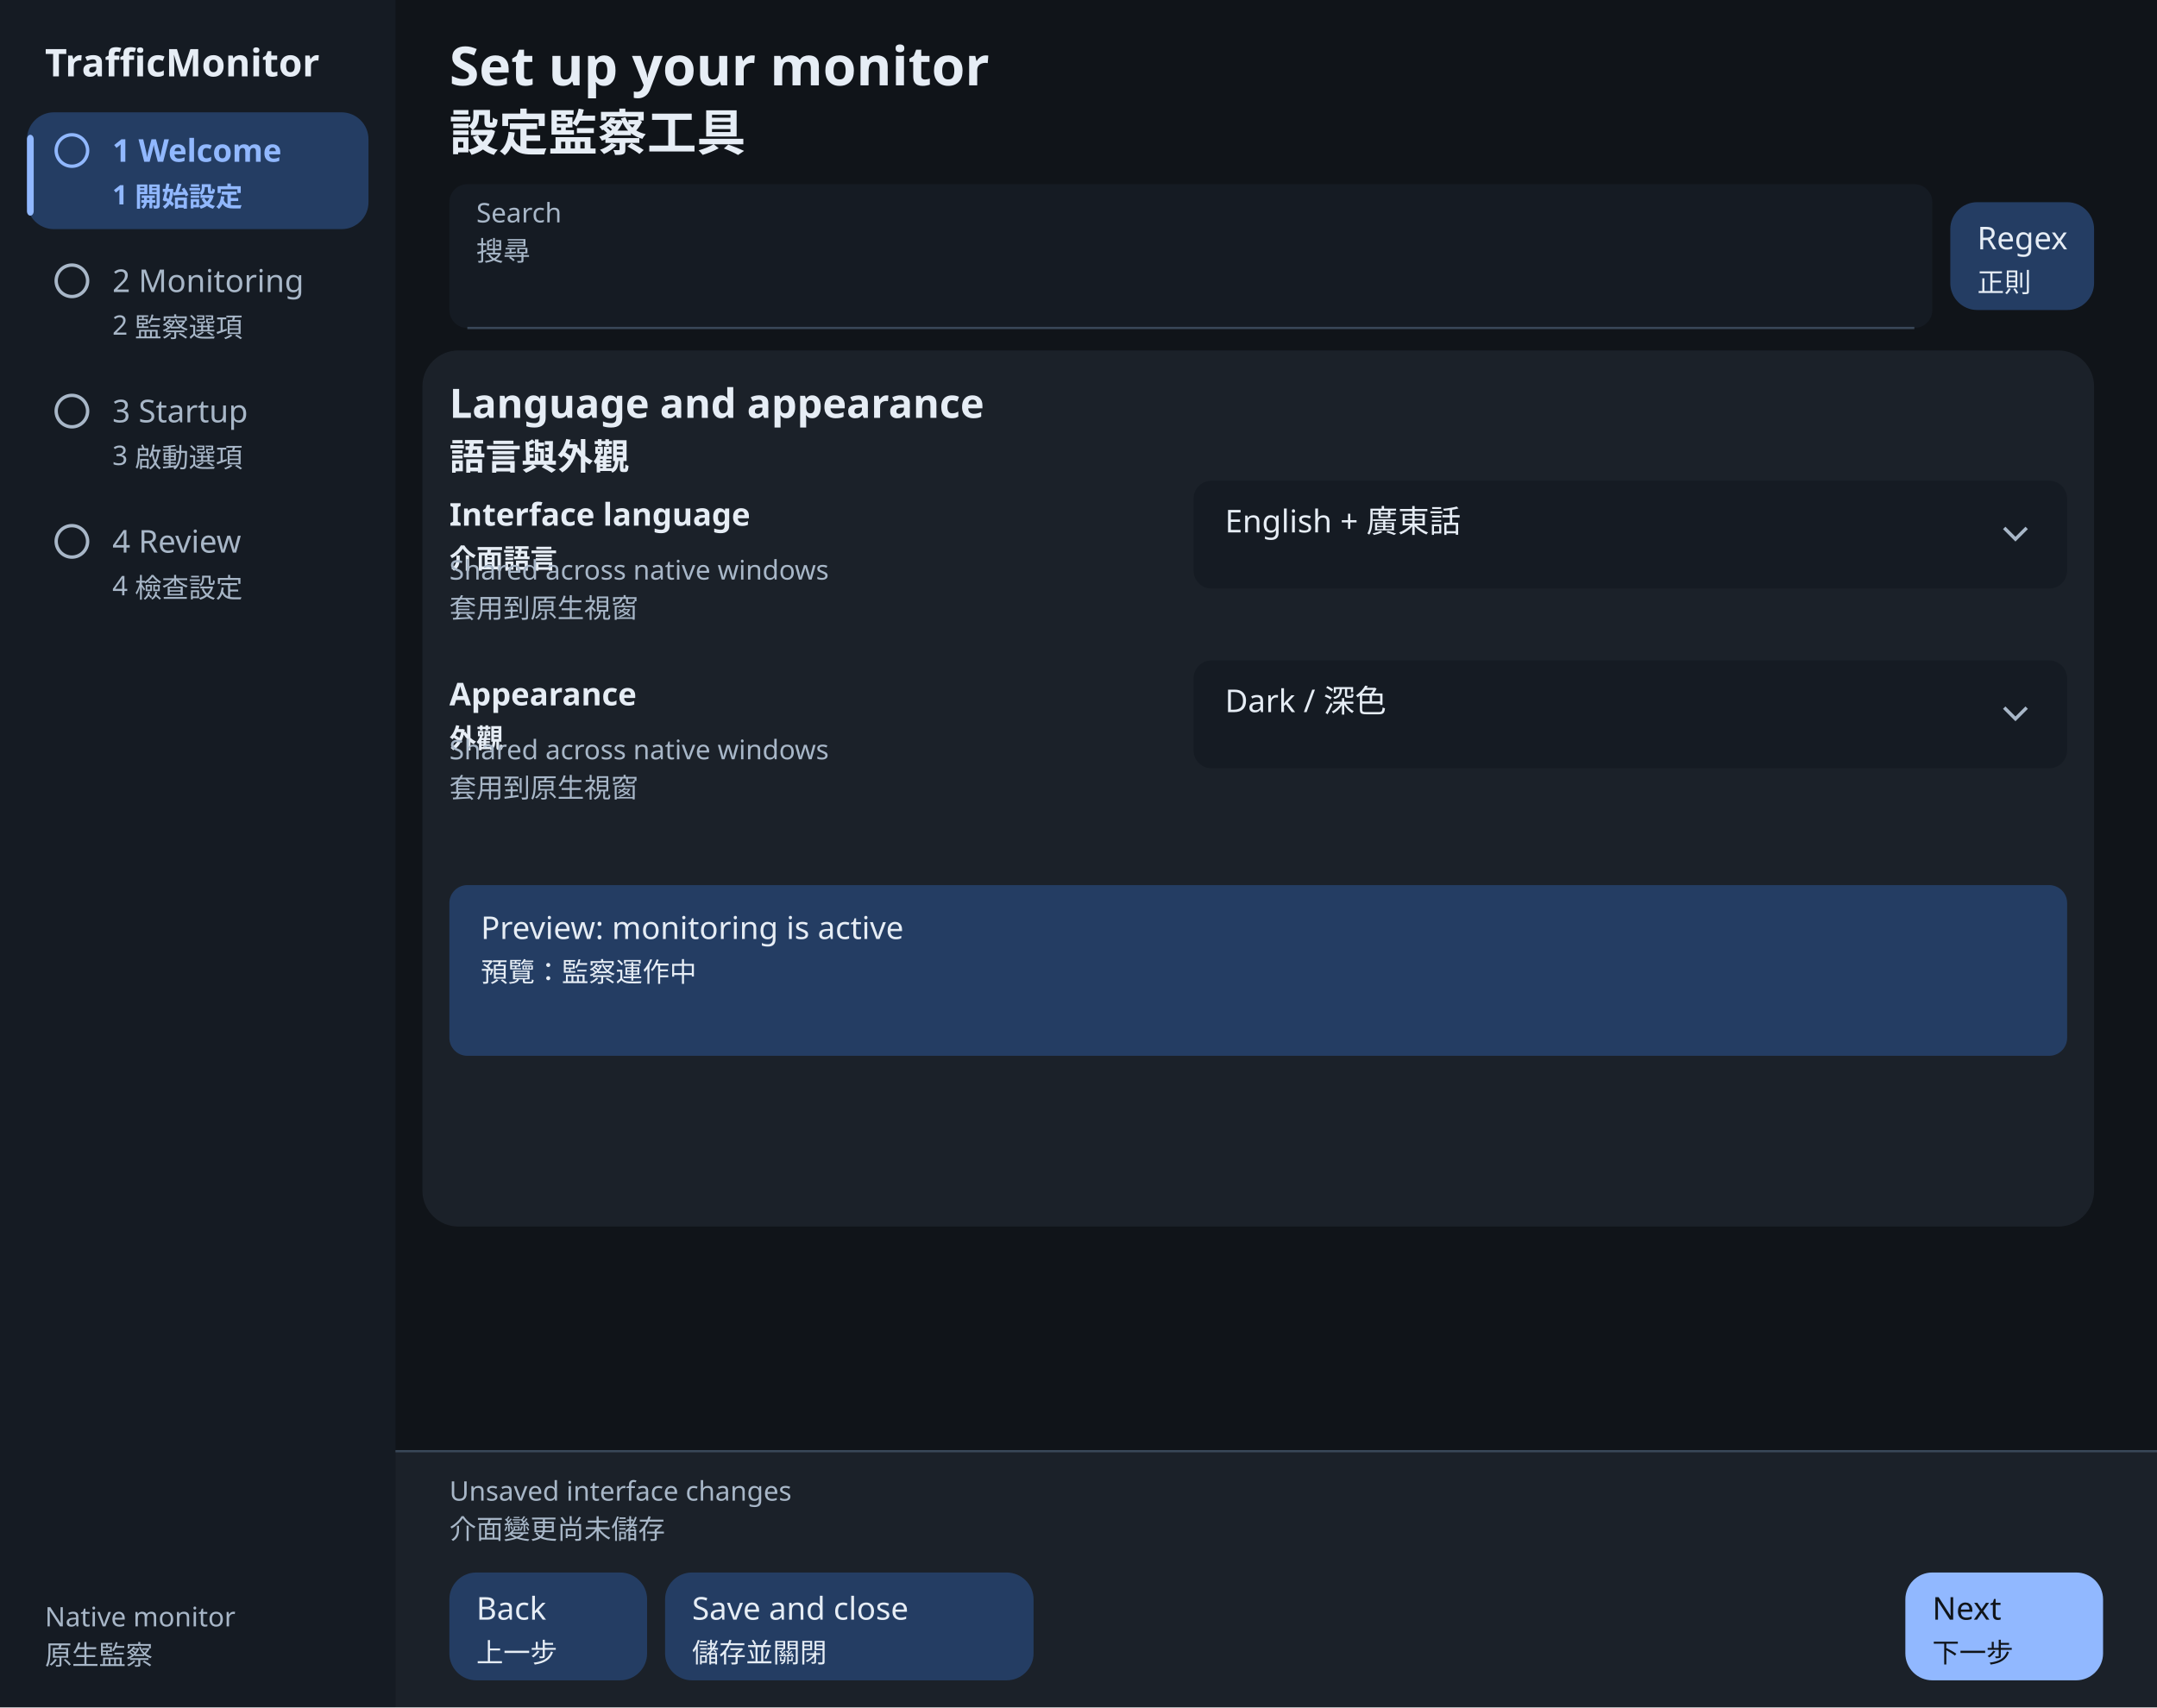
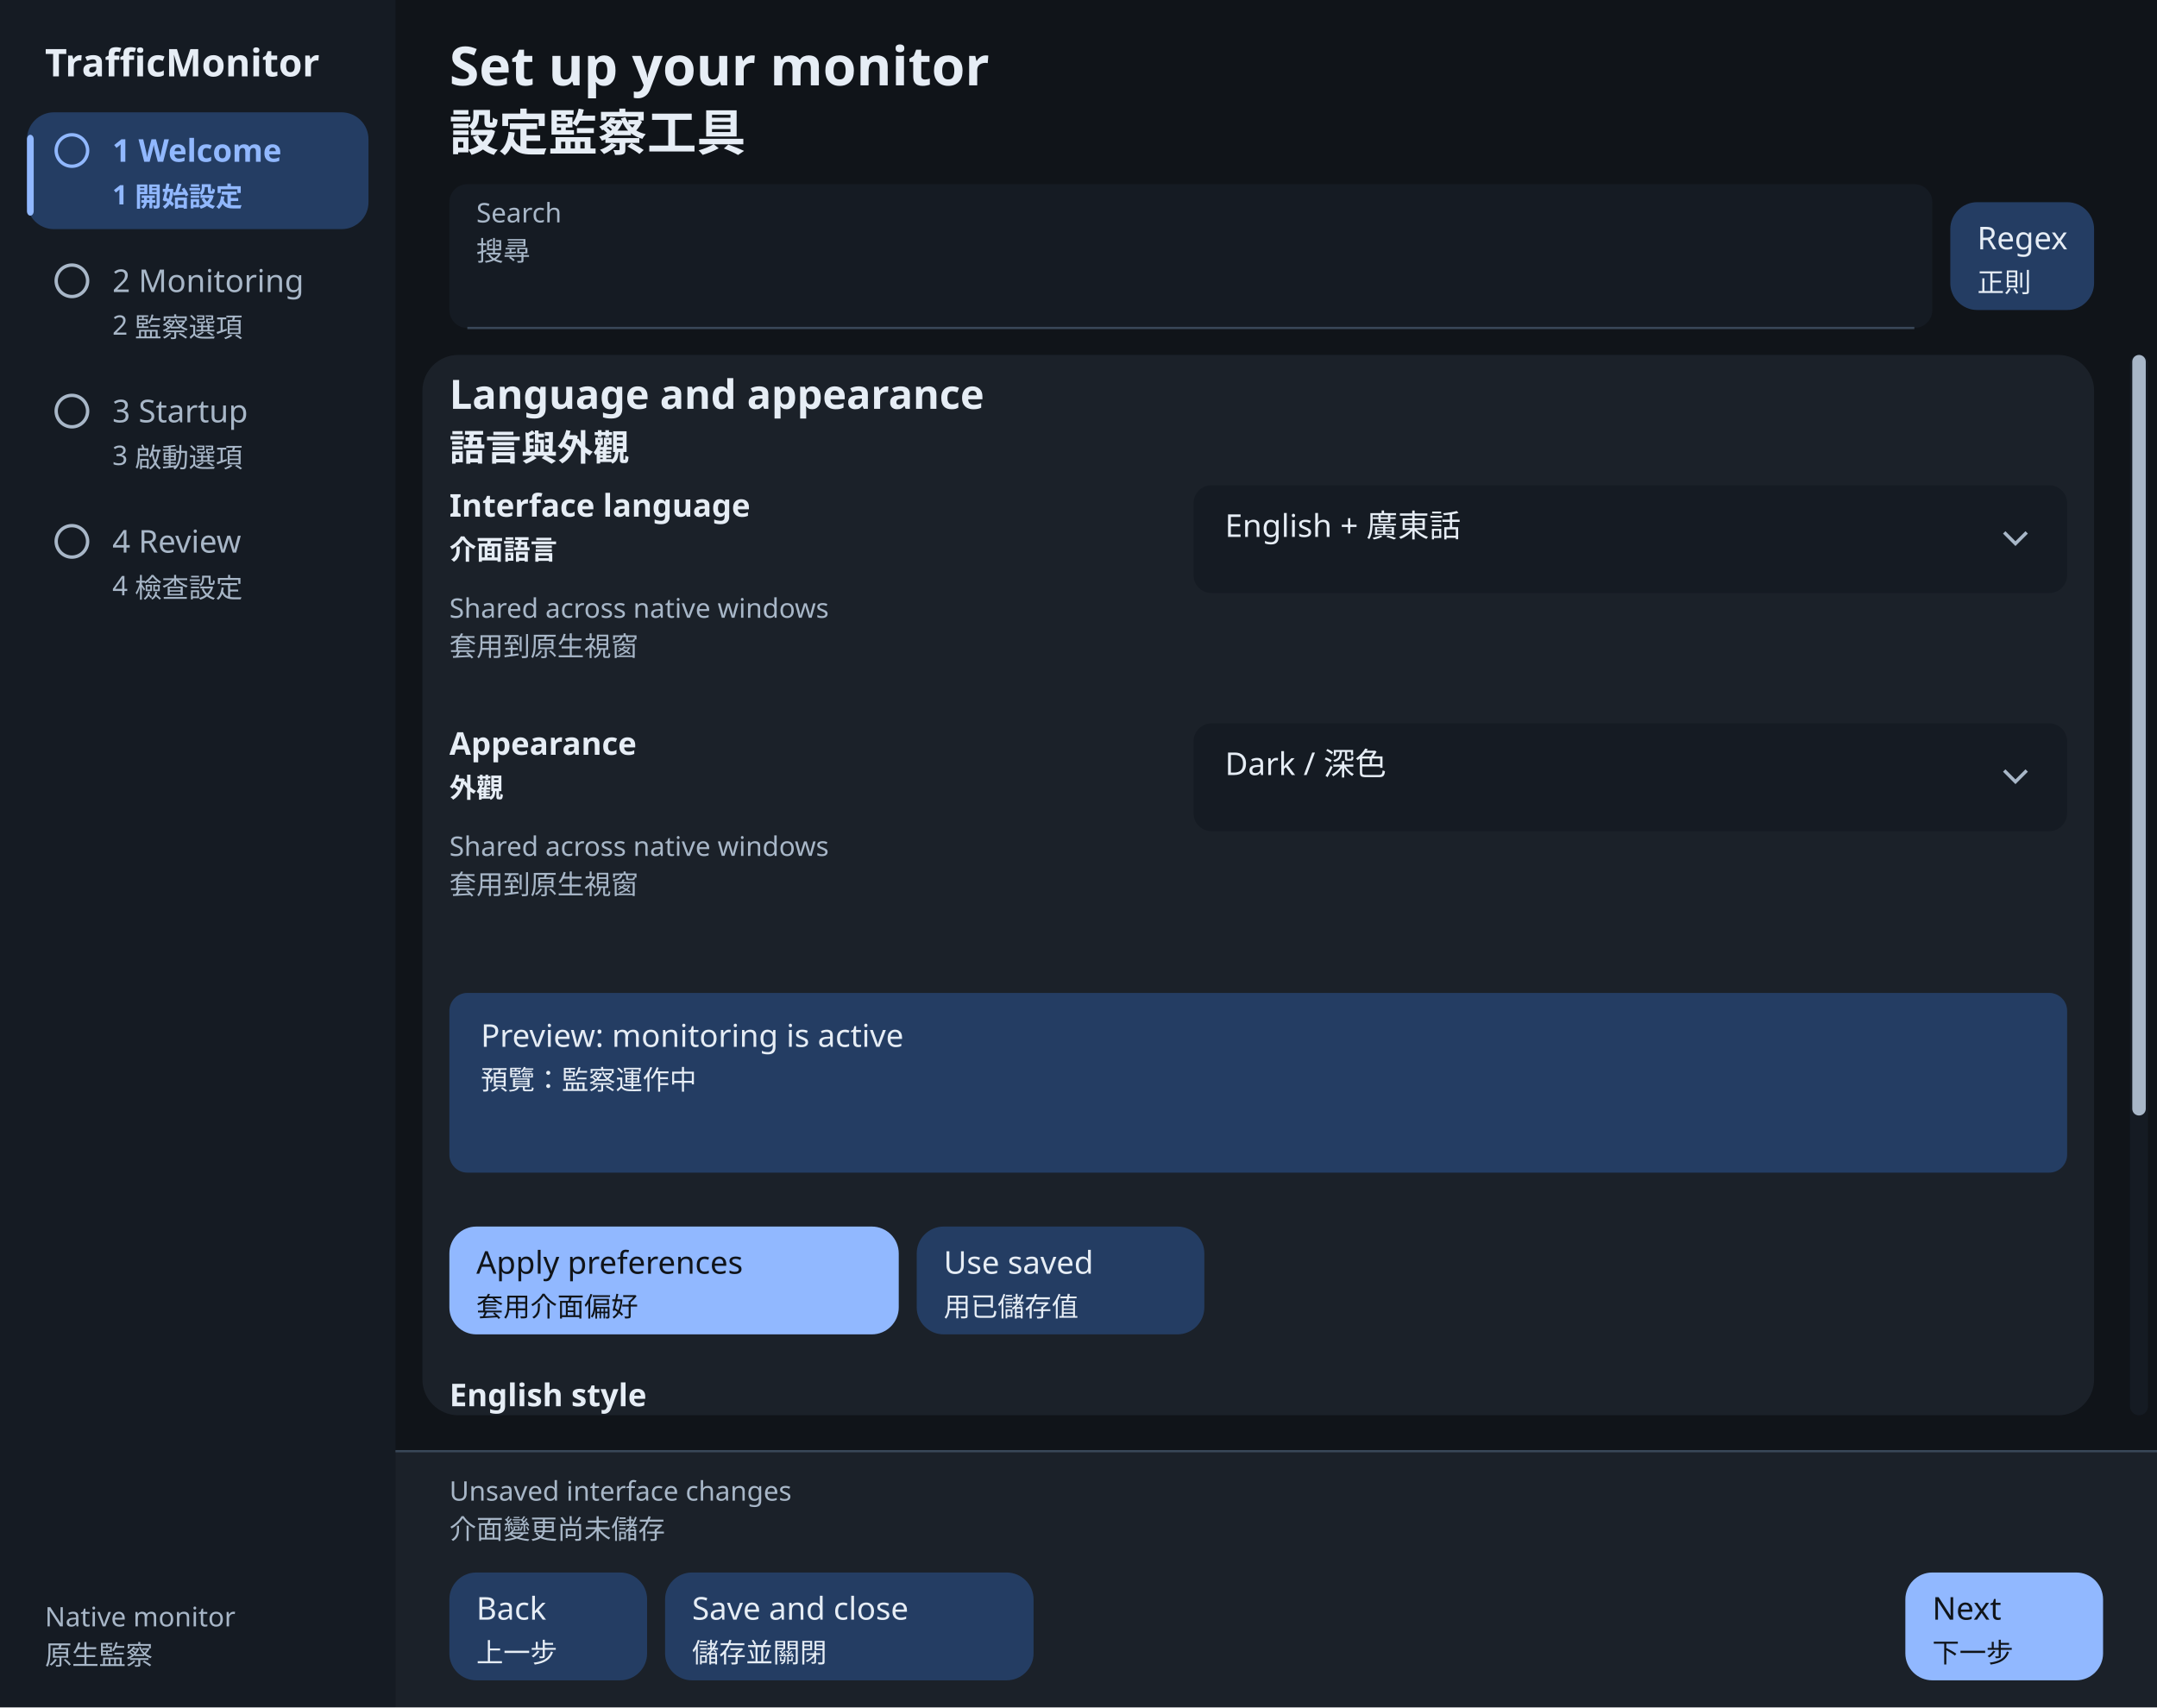
<svg xmlns="http://www.w3.org/2000/svg" width="960" height="760" viewBox="0 0 960 760">
  <rect x="0" y="0" width="960" height="760" rx="0" fill="#101419" />
  <rect x="0" y="0" width="176" height="760" rx="0" fill="#151B23" />
  <text x="20" y="34" fill="#E6EDF5" font-family="Segoe UI,Microsoft JhengHei,sans-serif" font-size="17" font-weight="600">TrafficMonitor</text>
  <rect x="12" y="50" width="152" height="52" rx="12" fill="#243D63" />
  <rect x="12" y="60" width="3" height="36" rx="2" fill="#91B8FF" />
  <g transform="translate(24 59)" fill="none" stroke="#91B8FF" stroke-width="1.5" stroke-linecap="round" stroke-linejoin="round">
    <circle cx="8" cy="8" r="7" />
  </g>
  <text x="50" y="72" fill="#91B8FF" font-family="Segoe UI,Microsoft JhengHei,sans-serif" font-size="14" font-weight="600">1  Welcome</text>
  <text x="50" y="91" fill="#91B8FF" font-family="Segoe UI,Microsoft JhengHei,sans-serif" font-size="12" font-weight="600">1  開始設定</text>
  <g transform="translate(24 117)" fill="none" stroke="#A8B7C8" stroke-width="1.5" stroke-linecap="round" stroke-linejoin="round">
    <circle cx="8" cy="8" r="7" />
  </g>
  <text x="50" y="130" fill="#A8B7C8" font-family="Segoe UI,Microsoft JhengHei,sans-serif" font-size="14" font-weight="400">2  Monitoring</text>
  <text x="50" y="149" fill="#A8B7C8" font-family="Segoe UI,Microsoft JhengHei,sans-serif" font-size="12" font-weight="400">2  監察選項</text>
  <g transform="translate(24 175)" fill="none" stroke="#A8B7C8" stroke-width="1.5" stroke-linecap="round" stroke-linejoin="round">
    <circle cx="8" cy="8" r="7" />
  </g>
  <text x="50" y="188" fill="#A8B7C8" font-family="Segoe UI,Microsoft JhengHei,sans-serif" font-size="14" font-weight="400">3  Startup</text>
  <text x="50" y="207" fill="#A8B7C8" font-family="Segoe UI,Microsoft JhengHei,sans-serif" font-size="12" font-weight="400">3  啟動選項</text>
  <g transform="translate(24 233)" fill="none" stroke="#A8B7C8" stroke-width="1.5" stroke-linecap="round" stroke-linejoin="round">
    <circle cx="8" cy="8" r="7" />
  </g>
  <text x="50" y="246" fill="#A8B7C8" font-family="Segoe UI,Microsoft JhengHei,sans-serif" font-size="14" font-weight="400">4  Review</text>
  <text x="50" y="265" fill="#A8B7C8" font-family="Segoe UI,Microsoft JhengHei,sans-serif" font-size="12" font-weight="400">4  檢查設定</text>
  <text x="20" y="724" fill="#A8B7C8" font-family="Segoe UI,Microsoft JhengHei,sans-serif" font-size="12" font-weight="400">Native monitor</text>
  <text x="20" y="741" fill="#A8B7C8" font-family="Segoe UI,Microsoft JhengHei,sans-serif" font-size="12" font-weight="400">原生監察</text>
  <text x="200" y="38" fill="#E6EDF5" font-family="Segoe UI,Microsoft JhengHei,sans-serif" font-size="24" font-weight="600">Set up your monitor</text>
  <text x="200" y="67" fill="#E6EDF5" font-family="Segoe UI,Microsoft JhengHei,sans-serif" font-size="22" font-weight="600">設定監察工具</text>
  <rect x="200" y="82" width="660" height="64" rx="8" fill="#151B23" />
  <path d="M208 146H852" stroke="#394758" stroke-width="1" />
  <text x="212" y="99" fill="#A8B7C8" font-family="Segoe UI,Microsoft JhengHei,sans-serif" font-size="12" font-weight="400">Search</text>
  <text x="212" y="116" fill="#A8B7C8" font-family="Segoe UI,Microsoft JhengHei,sans-serif" font-size="12" font-weight="400">搜尋</text>
  <text x="212" y="136" fill="#E6EDF5" font-family="Segoe UI,Microsoft JhengHei,sans-serif" font-size="14" font-weight="400" />
  <rect x="868" y="90" width="64" height="48" rx="12" fill="#243D63" />
  <text x="880" y="111" fill="#E6EDF5" font-family="Segoe UI,Microsoft JhengHei,sans-serif" font-size="14" font-weight="500">Regex</text>
  <text x="880" y="130" fill="#E6EDF5" font-family="Segoe UI,Microsoft JhengHei,sans-serif" font-size="12" font-weight="500">正則</text>
-   <rect x="188" y="156" width="744" height="390" rx="16" fill="#1B2129" />
-   <text x="200" y="186" fill="#E6EDF5" font-family="Segoe UI,Microsoft JhengHei,sans-serif" font-size="18" font-weight="600">Language and appearance</text>
-   <text x="200" y="209" fill="#E6EDF5" font-family="Segoe UI,Microsoft JhengHei,sans-serif" font-size="16" font-weight="600">語言與外觀</text>
-   <text x="200" y="234" fill="#E6EDF5" font-family="Segoe UI,Microsoft JhengHei,sans-serif" font-size="14" font-weight="600">Interface language</text>
-   <text x="200" y="253" fill="#E6EDF5" font-family="Segoe UI,Microsoft JhengHei,sans-serif" font-size="12" font-weight="600">介面語言</text>
-   <rect x="531.2" y="214" width="388.8" height="48" rx="8" fill="#151B23" />
-   <text x="545.2" y="237" fill="#E6EDF5" font-family="Segoe UI,Microsoft JhengHei,sans-serif" font-size="14" font-weight="500">English + 廣東話</text>
-   <path d="M892.0 235.0l5 5 5 -5" fill="none" stroke="#A8B7C8" stroke-width="1.5" />
-   <text x="200" y="258" fill="#A8B7C8" font-family="Segoe UI,Microsoft JhengHei,sans-serif" font-size="12" font-weight="400">Shared across native windows</text>
-   <text x="200" y="275" fill="#A8B7C8" font-family="Segoe UI,Microsoft JhengHei,sans-serif" font-size="12" font-weight="400">套用到原生視窗</text>
-   <text x="200" y="314" fill="#E6EDF5" font-family="Segoe UI,Microsoft JhengHei,sans-serif" font-size="14" font-weight="600">Appearance</text>
-   <text x="200" y="333" fill="#E6EDF5" font-family="Segoe UI,Microsoft JhengHei,sans-serif" font-size="12" font-weight="600">外觀</text>
-   <rect x="531.2" y="294" width="388.8" height="48" rx="8" fill="#151B23" />
-   <text x="545.2" y="317" fill="#E6EDF5" font-family="Segoe UI,Microsoft JhengHei,sans-serif" font-size="14" font-weight="500">Dark / 深色</text>
-   <path d="M892.0 315.0l5 5 5 -5" fill="none" stroke="#A8B7C8" stroke-width="1.5" />
-   <text x="200" y="338" fill="#A8B7C8" font-family="Segoe UI,Microsoft JhengHei,sans-serif" font-size="12" font-weight="400">Shared across native windows</text>
-   <text x="200" y="355" fill="#A8B7C8" font-family="Segoe UI,Microsoft JhengHei,sans-serif" font-size="12" font-weight="400">套用到原生視窗</text>
-   <rect x="200" y="394" width="720" height="76" rx="8" fill="#243D63" />
-   <text x="214" y="418" fill="#E6EDF5" font-family="Segoe UI,Microsoft JhengHei,sans-serif" font-size="14" font-weight="400">Preview: monitoring is active</text>
-   <text x="214" y="437" fill="#E6EDF5" font-family="Segoe UI,Microsoft JhengHei,sans-serif" font-size="12" font-weight="400">預覽：監察運作中</text>
+   <rect x="188" y="158" width="744" height="472" rx="16" fill="#1B2129" />
+   <defs>
+     <clipPath id="form">
+       <rect x="188" y="158" width="744" height="472" />
+     </clipPath>
+   </defs>
+   <g clip-path="url(#form)">
+     <g transform="translate(0 0)">
+       <text x="200" y="182" fill="#E6EDF5" font-family="Segoe UI,Microsoft JhengHei,sans-serif" font-size="18" font-weight="600">Language and appearance</text>
+       <text x="200" y="205" fill="#E6EDF5" font-family="Segoe UI,Microsoft JhengHei,sans-serif" font-size="16" font-weight="600">語言與外觀</text>
+       <text x="200" y="230" fill="#E6EDF5" font-family="Segoe UI,Microsoft JhengHei,sans-serif" font-size="14" font-weight="600">Interface language</text>
+       <text x="200" y="249" fill="#E6EDF5" font-family="Segoe UI,Microsoft JhengHei,sans-serif" font-size="12" font-weight="600">介面語言</text>
+       <rect x="531.2" y="216" width="388.8" height="48" rx="8" fill="#151B23" />
+       <text x="545.2" y="239" fill="#E6EDF5" font-family="Segoe UI,Microsoft JhengHei,sans-serif" font-size="14" font-weight="500">English + 廣東話</text>
+       <path d="M892.0 237.0l5 5 5 -5" fill="none" stroke="#A8B7C8" stroke-width="1.5" />
+       <text x="200" y="275" fill="#A8B7C8" font-family="Segoe UI,Microsoft JhengHei,sans-serif" font-size="12" font-weight="400">Shared across native windows</text>
+       <text x="200" y="292" fill="#A8B7C8" font-family="Segoe UI,Microsoft JhengHei,sans-serif" font-size="12" font-weight="400">套用到原生視窗</text>
+       <text x="200" y="336" fill="#E6EDF5" font-family="Segoe UI,Microsoft JhengHei,sans-serif" font-size="14" font-weight="600">Appearance</text>
+       <text x="200" y="355" fill="#E6EDF5" font-family="Segoe UI,Microsoft JhengHei,sans-serif" font-size="12" font-weight="600">外觀</text>
+       <rect x="531.2" y="322" width="388.8" height="48" rx="8" fill="#151B23" />
+       <text x="545.2" y="345" fill="#E6EDF5" font-family="Segoe UI,Microsoft JhengHei,sans-serif" font-size="14" font-weight="500">Dark / 深色</text>
+       <path d="M892.0 343.0l5 5 5 -5" fill="none" stroke="#A8B7C8" stroke-width="1.5" />
+       <text x="200" y="381" fill="#A8B7C8" font-family="Segoe UI,Microsoft JhengHei,sans-serif" font-size="12" font-weight="400">Shared across native windows</text>
+       <text x="200" y="398" fill="#A8B7C8" font-family="Segoe UI,Microsoft JhengHei,sans-serif" font-size="12" font-weight="400">套用到原生視窗</text>
+       <rect x="200" y="442" width="720" height="80" rx="8" fill="#243D63" />
+       <text x="214" y="466" fill="#E6EDF5" font-family="Segoe UI,Microsoft JhengHei,sans-serif" font-size="14" font-weight="400">Preview: monitoring is active</text>
+       <text x="214" y="485" fill="#E6EDF5" font-family="Segoe UI,Microsoft JhengHei,sans-serif" font-size="12" font-weight="400">預覽：監察運作中</text>
+       <rect x="200" y="546" width="200" height="48" rx="12" fill="#91B8FF" />
+       <text x="212" y="567" fill="#101419" font-family="Segoe UI,Microsoft JhengHei,sans-serif" font-size="14" font-weight="500">Apply preferences</text>
+       <text x="212" y="586" fill="#101419" font-family="Segoe UI,Microsoft JhengHei,sans-serif" font-size="12" font-weight="500">套用介面偏好</text>
+       <rect x="408" y="546" width="128" height="48" rx="12" fill="#243D63" />
+       <text x="420" y="567" fill="#E6EDF5" font-family="Segoe UI,Microsoft JhengHei,sans-serif" font-size="14" font-weight="500">Use saved</text>
+       <text x="420" y="586" fill="#E6EDF5" font-family="Segoe UI,Microsoft JhengHei,sans-serif" font-size="12" font-weight="500">用已儲存值</text>
+       <text x="200" y="626" fill="#E6EDF5" font-family="Segoe UI,Microsoft JhengHei,sans-serif" font-size="14" font-weight="600">English style</text>
+       <text x="200" y="645" fill="#E6EDF5" font-family="Segoe UI,Microsoft JhengHei,sans-serif" font-size="12" font-weight="600">英文風格</text>
+       <rect x="200" y="673" width="664" height="4" rx="2" fill="#394758" />
+       <rect x="200" y="673" width="664" height="4" rx="2" fill="#91B8FF" />
+       <rect x="852" y="665" width="20" height="20" rx="10" fill="#91B8FF" />
+       <text x="892" y="679" fill="#E6EDF5" font-family="Segoe UI,Microsoft JhengHei,sans-serif" font-size="14" font-weight="400">5</text>
+       <text x="200" y="709" fill="#E6EDF5" font-family="Segoe UI,Microsoft JhengHei,sans-serif" font-size="14" font-weight="600">Cantonese style</text>
+       <text x="200" y="728" fill="#E6EDF5" font-family="Segoe UI,Microsoft JhengHei,sans-serif" font-size="12" font-weight="600">廣東話風格</text>
+       <rect x="200" y="756" width="664" height="4" rx="2" fill="#394758" />
+       <rect x="200" y="756" width="664" height="4" rx="2" fill="#91B8FF" />
+       <rect x="852" y="748" width="20" height="20" rx="10" fill="#91B8FF" />
+       <text x="892" y="762" fill="#E6EDF5" font-family="Segoe UI,Microsoft JhengHei,sans-serif" font-size="14" font-weight="400">5</text>
+     </g>
+   </g>
+   <rect x="948" y="158" width="8" height="472" rx="4" fill="#151B23" />
+   <rect x="949" y="158.0" width="6" height="338.578" rx="3" fill="#A8B7C8" />
  <rect x="176" y="646" width="784" height="114" rx="0" fill="#1B2129" />
  <path d="M176 646H960" stroke="#394758" />
  <text x="200" y="668" fill="#A8B7C8" font-family="Segoe UI,Microsoft JhengHei,sans-serif" font-size="12" font-weight="400">Unsaved interface changes</text>
  <text x="200" y="685" fill="#A8B7C8" font-family="Segoe UI,Microsoft JhengHei,sans-serif" font-size="12" font-weight="400">介面變更尚未儲存</text>
  <rect x="200" y="700" width="88" height="48" rx="12" fill="#243D63" />
  <text x="212" y="721" fill="#E6EDF5" font-family="Segoe UI,Microsoft JhengHei,sans-serif" font-size="14" font-weight="500">Back</text>
  <text x="212" y="740" fill="#E6EDF5" font-family="Segoe UI,Microsoft JhengHei,sans-serif" font-size="12" font-weight="500">上一步</text>
  <rect x="296" y="700" width="164" height="48" rx="12" fill="#243D63" />
  <text x="308" y="721" fill="#E6EDF5" font-family="Segoe UI,Microsoft JhengHei,sans-serif" font-size="14" font-weight="500">Save and close</text>
  <text x="308" y="740" fill="#E6EDF5" font-family="Segoe UI,Microsoft JhengHei,sans-serif" font-size="12" font-weight="500">儲存並關閉</text>
  <rect x="848" y="700" width="88" height="48" rx="12" fill="#91B8FF" />
  <text x="860" y="721" fill="#101419" font-family="Segoe UI,Microsoft JhengHei,sans-serif" font-size="14" font-weight="500">Next</text>
  <text x="860" y="740" fill="#101419" font-family="Segoe UI,Microsoft JhengHei,sans-serif" font-size="12" font-weight="500">下一步</text>
</svg>
